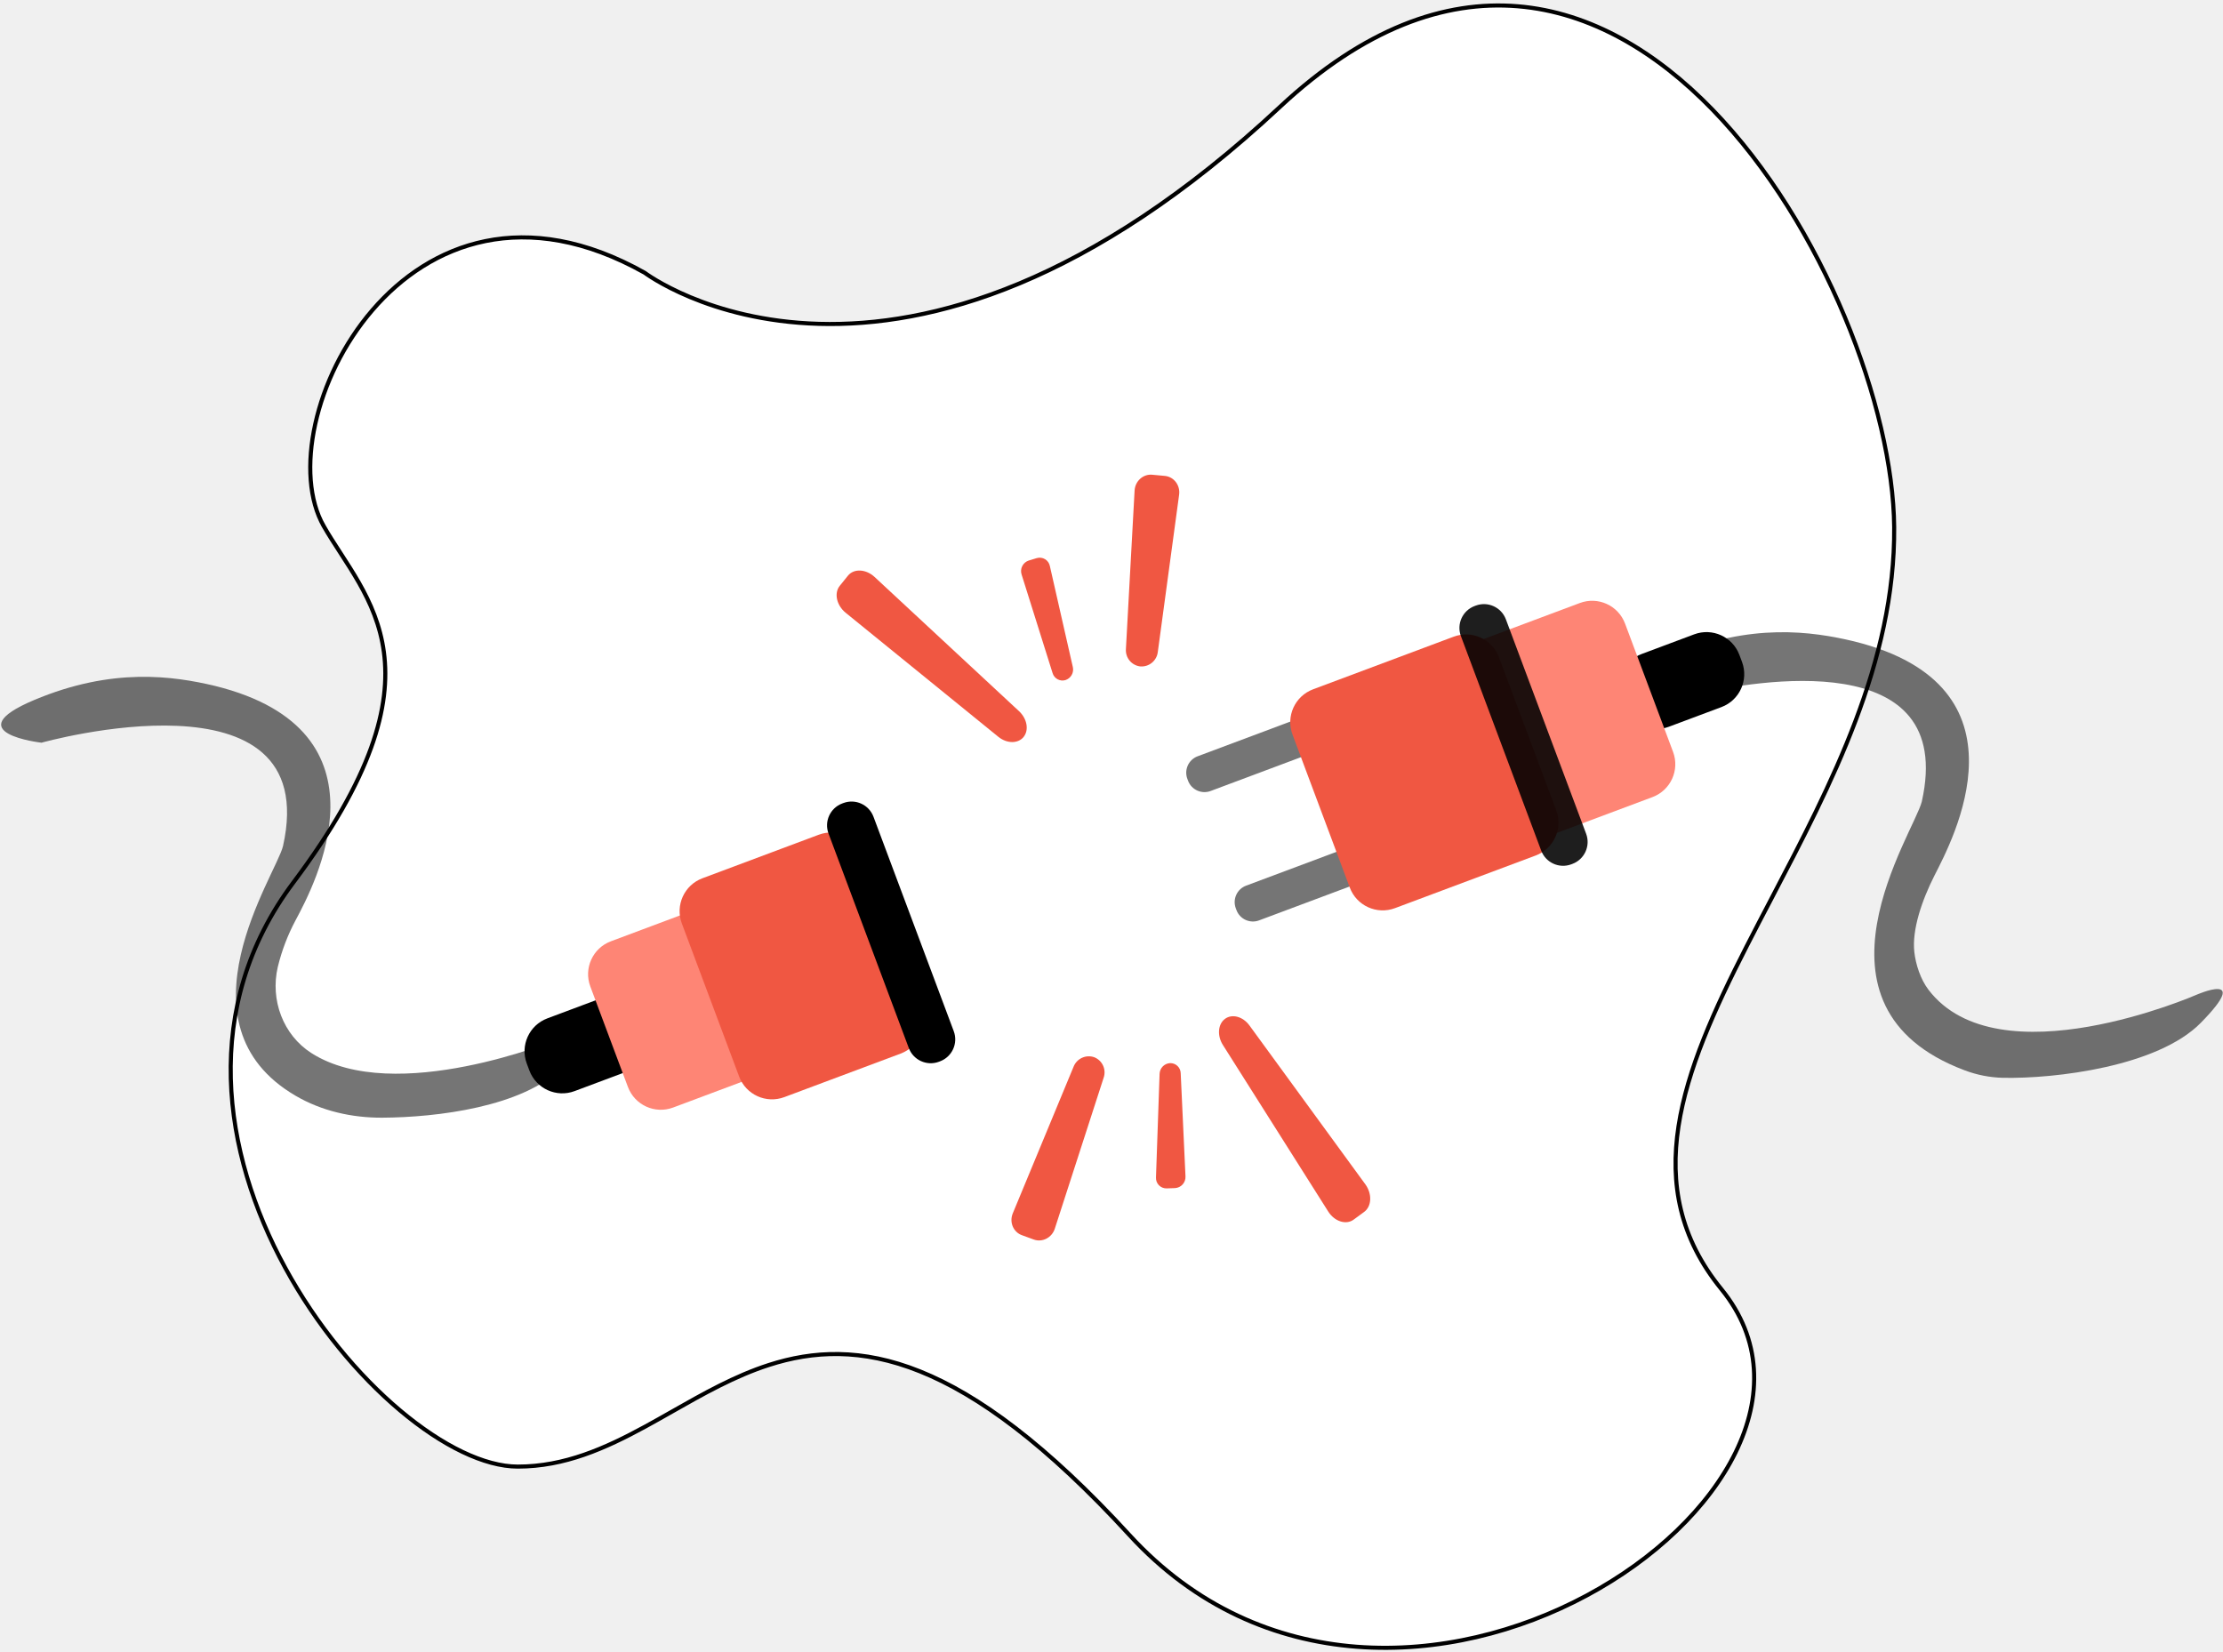
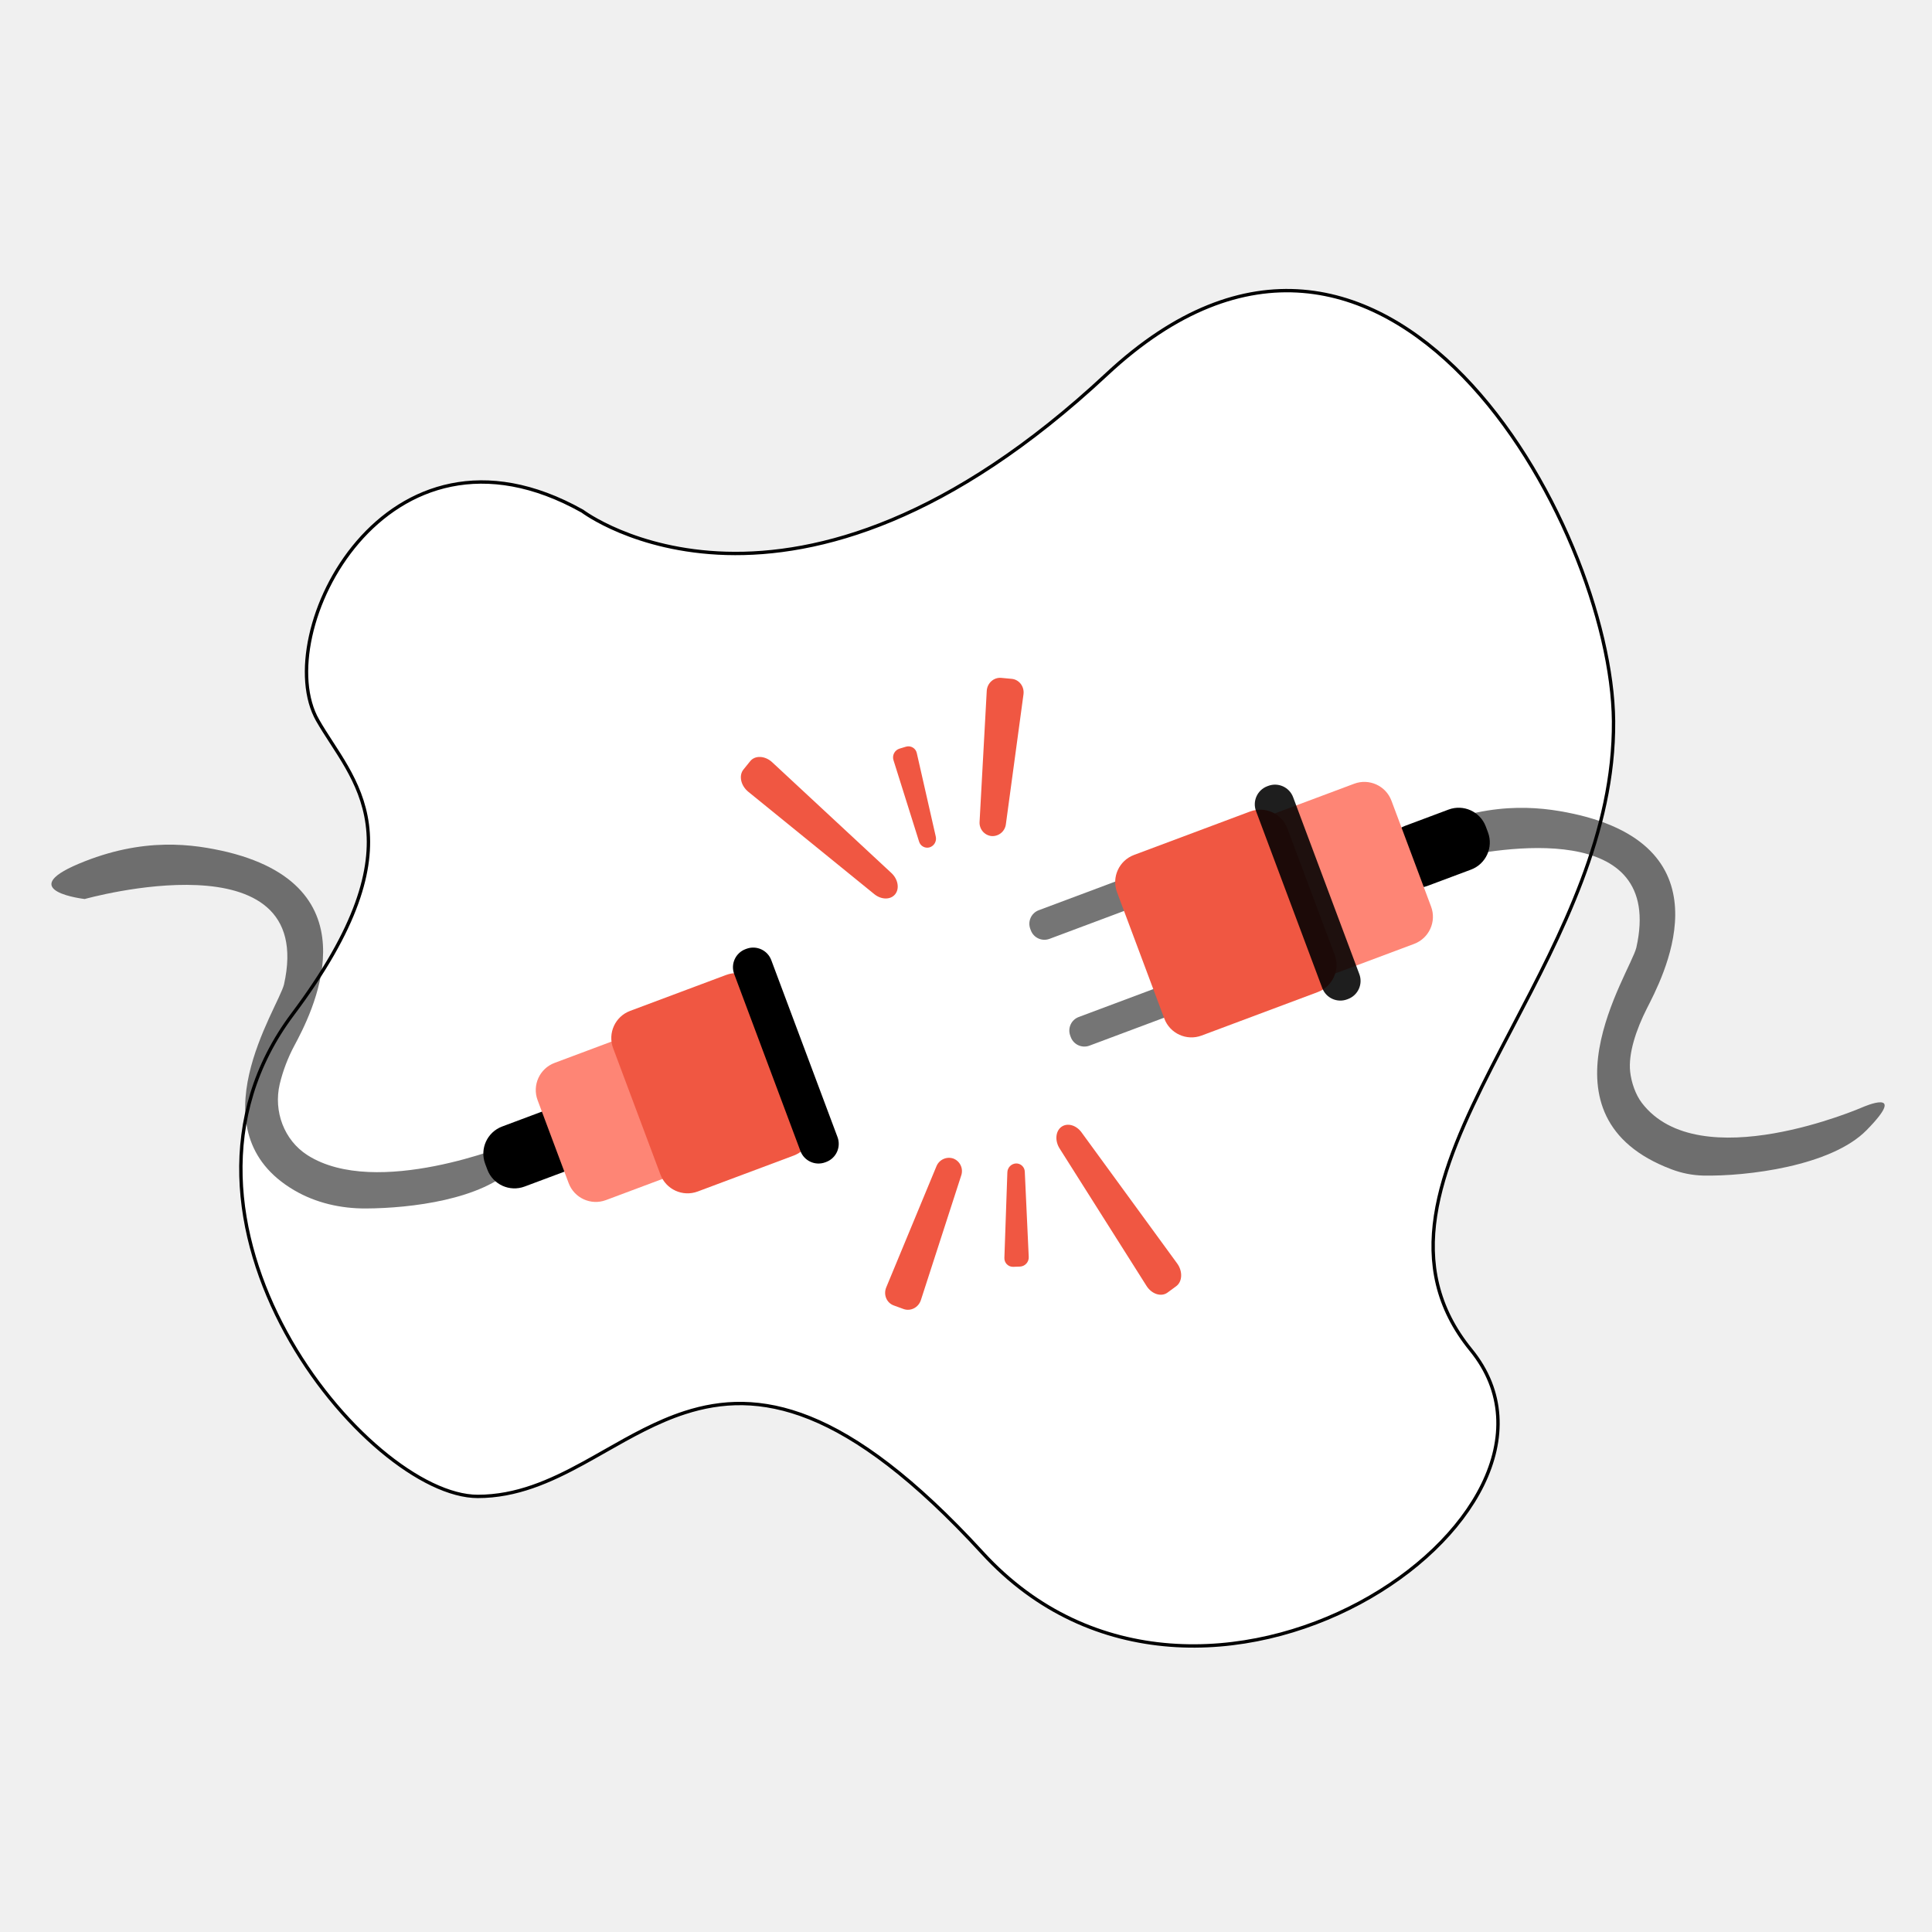
- <svg xmlns="http://www.w3.org/2000/svg" width="545" height="405" viewBox="0 0 545 405" fill="none">
-   <path d="M79.369 129.006L78.935 129.254L79.369 129.006C75.761 122.691 75.167 113.599 77.287 103.969C79.405 94.352 84.216 84.271 91.316 76.026C98.415 67.783 107.786 61.39 119.025 59.108C130.251 56.829 143.393 58.639 158.067 66.886L158.088 66.902C158.12 66.925 158.166 66.96 158.228 67.004C158.351 67.092 158.533 67.221 158.774 67.383C159.255 67.71 159.971 68.174 160.913 68.733C162.796 69.85 165.587 71.344 169.227 72.861C176.507 75.895 187.185 79.021 200.797 79.403C228.035 80.167 266.938 69.944 313.8 26.205C334.5 6.885 354.189 0.068 372.069 1.535C389.963 3.003 406.144 12.776 419.798 26.834C433.449 40.891 444.541 59.201 452.249 77.658C459.958 96.119 464.267 114.69 464.385 129.258C464.652 162.333 448.847 192.518 434.305 220.292C432.227 224.26 430.175 228.18 428.199 232.051C420.312 247.504 413.64 262.207 411.502 276.187C409.358 290.198 411.767 303.491 422.025 316.081C432.034 328.365 432.094 342.643 425.493 356.122C418.881 369.622 405.588 382.294 388.961 391.213C355.705 409.053 309.35 411.773 276.895 376.367C256.557 354.18 239.886 342.002 225.575 336.249C211.242 330.488 199.304 331.185 188.481 334.68C180.121 337.379 172.409 341.757 164.799 346.077C162.592 347.33 160.395 348.578 158.192 349.778C148.36 355.137 138.394 359.586 126.947 359.586C118.815 359.586 108.431 354.516 98.109 345.837C87.806 337.176 77.638 324.98 69.939 310.868C54.537 282.637 49.065 246.854 71.947 216.345C91.372 190.445 95.865 173.097 94.12 159.916C93.248 153.332 90.825 147.828 87.989 142.858C86.573 140.375 85.05 138.021 83.568 135.737L83.452 135.558C82.009 133.332 80.608 131.174 79.369 129.006Z" fill="white" stroke="black" />
-   <path d="M405.439 169.682C408.747 170.912 412.361 170.994 415.801 170.202C430.213 166.896 479.768 158.136 471.158 196.537C469.282 204.155 440.26 246.823 481.59 262.397C484.62 263.553 487.822 264.185 491.063 264.263C503.789 264.525 529.007 261.52 539.56 250.778C552.311 237.799 538.381 243.953 538.381 243.953C538.381 243.953 489.911 265.105 472.789 242.664C470.885 240.167 469.671 236.54 469.325 233.418C468.722 228.006 471.125 220.854 474.282 214.626C478.556 206.198 499.07 168.288 454.528 157.244C444.268 154.801 429.364 152.607 410.15 160.697C398.94 165.416 401.423 168.189 405.439 169.682Z" fill="black" fill-opacity="0.54" />
-   <path d="M415.356 155.529L402.456 160.358C398.003 162.025 395.744 166.986 397.411 171.439L398.05 173.148C399.717 177.601 404.678 179.86 409.131 178.193L422.033 173.366C426.486 171.699 428.745 166.738 427.078 162.283L426.439 160.576C424.772 156.121 419.811 153.862 415.356 155.529Z" fill="black" />
-   <path d="M336.165 169.501L293.619 185.426C291.391 186.258 290.261 188.739 291.096 190.965L291.264 191.414C292.096 193.64 294.577 194.77 296.805 193.937L339.351 178.013C341.579 177.179 342.709 174.698 341.874 172.472L341.706 172.023C340.874 169.797 338.393 168.667 336.165 169.501Z" fill="black" fill-opacity="0.54" />
-   <path d="M348.041 201.229L305.493 217.152C303.267 217.986 302.137 220.466 302.971 222.693L303.137 223.142C303.972 225.368 306.452 226.497 308.679 225.663L351.226 209.741C353.453 208.906 354.582 206.426 353.75 204.2L353.582 203.751C352.75 201.524 350.267 200.395 348.041 201.229Z" fill="black" fill-opacity="0.54" />
-   <path d="M387.323 147.849L352.84 160.754C348.385 162.421 346.126 167.384 347.793 171.836L359.568 203.294C361.234 207.746 366.195 210.005 370.648 208.339L405.133 195.434C409.586 193.767 411.845 188.806 410.178 184.352L398.405 152.894C396.738 148.442 391.777 146.183 387.323 147.849Z" fill="#FE8575" />
-   <path d="M356.403 156.1L321.917 169.007C317.465 170.674 315.206 175.635 316.872 180.09L330.919 217.619C332.586 222.072 337.547 224.331 341.999 222.664L376.484 209.759C380.937 208.093 383.196 203.132 381.529 198.677L367.483 161.148C365.816 156.693 360.855 154.434 356.403 156.1Z" fill="#F05742" />
-   <path d="M361.8 148.485L361.53 148.585C358.561 149.696 357.054 153.005 358.166 155.973L377.844 208.55C378.955 211.518 382.261 213.025 385.23 211.914L385.5 211.811C388.471 210.7 389.975 207.394 388.864 204.425L369.188 151.849C368.077 148.88 364.769 147.374 361.8 148.485Z" fill="black" fill-opacity="0.88" />
-   <path d="M10.177 182.099C10.177 182.099 79.433 162.636 69.378 207.478C67.632 214.573 42.497 251.104 72.436 268.643C78.865 272.409 86.284 274.078 93.734 274.039C107.092 273.969 128.269 271.399 137.782 261.716C150.531 248.738 136.603 254.892 136.603 254.892C136.603 254.892 96.828 271.253 76.366 258.211C69.379 253.758 66.212 245.136 68.109 237.069C69.079 233.064 70.555 229.197 72.504 225.565C76.954 217.229 97.293 179.227 52.75 168.183C42.489 165.74 27.586 163.546 8.37 171.635C-10.846 179.727 10.177 182.099 10.177 182.099Z" fill="black" fill-opacity="0.54" />
-   <path d="M147.094 244.857L134.193 249.687C129.74 251.354 127.481 256.315 129.147 260.769L129.787 262.477C131.454 266.932 136.415 269.191 140.869 267.522L153.77 262.694C158.223 261.028 160.482 256.067 158.816 251.612L158.176 249.904C156.509 245.45 151.548 243.191 147.094 244.857Z" fill="black" />
-   <path d="M168.891 223.632L149.771 230.788C145.318 232.455 143.058 237.416 144.725 241.87L153.945 266.503C155.612 270.958 160.573 273.217 165.027 271.55L184.147 264.394C188.6 262.727 190.859 257.766 189.193 253.312L179.973 228.679C178.306 224.224 173.345 221.965 168.891 223.632Z" fill="#FE8575" />
-   <path d="M200.722 204.665L172.208 215.337C167.755 217.004 165.496 221.965 167.163 226.42L181.209 263.949C182.876 268.404 187.837 270.663 192.29 268.996L220.803 258.324C225.258 256.657 227.517 251.696 225.85 247.241L211.804 209.712C210.137 205.257 205.176 202.998 200.722 204.665Z" fill="#F05742" />
-   <path d="M206.763 196.893L206.492 196.994C203.522 198.105 202.017 201.414 203.128 204.382L222.804 256.958C223.915 259.927 227.224 261.434 230.192 260.323L230.463 260.22C233.431 259.109 234.938 255.802 233.827 252.832L214.149 200.257C213.038 197.289 209.731 195.782 206.763 196.893Z" fill="black" />
-   <path d="M279.573 163.398C278.546 163.284 277.603 162.777 276.943 161.982C276.285 161.187 275.959 160.168 276.034 159.137L278.162 120.277C278.289 117.956 280.249 116.192 282.473 116.397L285.573 116.684C287.797 116.889 289.39 118.98 289.079 121.285L283.851 159.858C283.732 160.885 283.22 161.826 282.422 162.486C281.625 163.146 280.604 163.472 279.573 163.398Z" fill="#F05742" />
-   <path d="M261.203 166.748C260.883 166.842 260.549 166.873 260.217 166.838C259.887 166.801 259.565 166.701 259.274 166.541C258.98 166.383 258.724 166.168 258.515 165.908C258.306 165.649 258.15 165.35 258.056 165.032L250.459 140.859C250.237 140.172 250.299 139.424 250.627 138.782C250.957 138.138 251.527 137.653 252.215 137.431L254.181 136.837C254.52 136.738 254.874 136.712 255.223 136.757C255.571 136.802 255.905 136.919 256.207 137.101C256.508 137.281 256.769 137.523 256.971 137.81C257.174 138.097 257.316 138.423 257.386 138.768L263.017 163.536C263.175 164.2 263.074 164.901 262.738 165.498C262.402 166.092 261.855 166.539 261.203 166.748Z" fill="#F05742" />
-   <path d="M250.951 180.688C249.589 182.375 246.851 182.355 244.743 180.643L207.329 150.244C205.092 148.427 204.434 145.422 205.877 143.634L207.89 141.142C209.336 139.352 212.3 139.5 214.416 141.463L249.819 174.358C251.814 176.209 252.312 179.003 250.951 180.688Z" fill="#F05742" />
-   <path d="M268.246 259.207C269.21 259.58 269.991 260.312 270.426 261.249C270.862 262.186 270.916 263.256 270.579 264.232L258.597 301.259C257.882 303.471 255.536 304.674 253.437 303.908L250.512 302.84C248.415 302.073 247.408 299.644 248.298 297.497L263.203 261.538C263.583 260.575 264.317 259.796 265.258 259.361C266.196 258.926 267.267 258.871 268.246 259.207Z" fill="#F05742" />
-   <path d="M286.862 260.661C287.195 260.651 287.527 260.708 287.838 260.827C288.148 260.946 288.433 261.124 288.675 261.354C288.917 261.581 289.111 261.856 289.247 262.159C289.382 262.463 289.458 262.791 289.466 263.125L290.639 288.436C290.675 289.158 290.427 289.863 289.944 290.4C289.462 290.939 288.785 291.263 288.066 291.302L286.012 291.374C285.659 291.382 285.311 291.318 284.985 291.185C284.659 291.052 284.366 290.853 284.12 290.601C283.876 290.349 283.685 290.05 283.562 289.719C283.441 289.389 283.388 289.039 283.406 288.688L284.288 263.305C284.306 262.621 284.583 261.969 285.058 261.479C285.536 260.989 286.18 260.698 286.862 260.661Z" fill="#F05742" />
-   <path d="M300.335 249.8C302.082 248.517 304.724 249.236 306.323 251.43L334.736 290.375C336.432 292.702 336.302 295.775 334.449 297.136L331.866 299.033C330.013 300.394 327.182 299.494 325.638 297.054L299.808 256.21C298.357 253.912 298.589 251.083 300.335 249.8Z" fill="#F05742" />
+ <svg xmlns="http://www.w3.org/2000/svg" width="574" height="574" viewBox="0 0 574 574" fill="none">
+   <g id="Frame">
+     <g id="Group 3">
+       <path id="Vector" d="M94.369 214.006L93.935 214.254L94.369 214.006C90.761 207.691 90.167 198.599 92.287 188.969C94.405 179.352 99.216 169.271 106.316 161.026C113.414 152.783 122.786 146.39 134.025 144.108C145.251 141.829 158.393 143.639 173.067 151.886L173.088 151.902C173.12 151.925 173.166 151.96 173.228 152.004C173.351 152.092 173.533 152.22 173.774 152.384C174.255 152.71 174.971 153.174 175.913 153.733C177.796 154.85 180.587 156.344 184.227 157.861C191.507 160.895 202.185 164.021 215.797 164.403C243.035 165.167 281.938 154.944 328.8 111.205C349.5 91.885 369.189 85.068 387.069 86.535C404.963 88.003 421.144 97.776 434.798 111.834C448.449 125.891 459.541 144.201 467.249 162.658C474.958 181.119 479.267 199.69 479.385 214.258C479.652 247.333 463.847 277.518 449.305 305.292C447.227 309.26 445.175 313.18 443.199 317.051C435.312 332.504 428.64 347.207 426.502 361.187C424.358 375.198 426.767 388.491 437.025 401.081C447.034 413.365 447.094 427.643 440.493 441.122C433.881 454.622 420.588 467.294 403.961 476.213C370.705 494.053 324.35 496.773 291.895 461.367C271.557 439.18 254.886 427.002 240.575 421.249C226.242 415.488 214.304 416.185 203.481 419.68C195.121 422.379 187.409 426.757 179.799 431.077C177.592 432.33 175.395 433.578 173.192 434.778C163.36 440.137 153.394 444.586 141.947 444.586C133.815 444.586 123.431 439.516 113.109 430.837C102.806 422.176 92.638 409.98 84.939 395.868C69.537 367.637 64.065 331.854 86.947 301.345C106.372 275.445 110.865 258.097 109.12 244.916C108.248 238.332 105.825 232.828 102.989 227.858C101.573 225.375 100.05 223.021 98.568 220.737L98.452 220.558C97.009 218.332 95.608 216.174 94.369 214.006Z" fill="white" stroke="black" />
+       <path id="Vector_2" d="M420.439 254.682C423.747 255.912 427.361 255.994 430.801 255.202C445.213 251.896 494.768 243.136 486.158 281.537C484.282 289.155 455.26 331.823 496.59 347.397C499.62 348.553 502.822 349.185 506.063 349.263C518.789 349.525 544.007 346.52 554.56 335.778C567.311 322.799 553.381 328.953 553.381 328.953C553.381 328.953 504.911 350.105 487.789 327.664C485.885 325.167 484.671 321.54 484.325 318.418C483.722 313.006 486.125 305.854 489.282 299.626C493.556 291.198 514.07 253.288 469.528 242.244C459.268 239.801 444.364 237.607 425.15 245.697C413.94 250.416 416.423 253.189 420.439 254.682Z" fill="black" fill-opacity="0.54" />
+       <g id="enchufe">
+         <path id="Vector_3" d="M430.356 240.529L417.456 245.358C413.003 247.025 410.744 251.986 412.411 256.439L413.05 258.148C414.717 262.601 419.678 264.86 424.131 263.193L437.033 258.366C441.486 256.699 443.745 251.738 442.078 247.283L441.439 245.576C439.772 241.121 434.811 238.862 430.356 240.529Z" fill="black" />
+         <path id="Vector_4" d="M351.165 254.501L308.619 270.426C306.391 271.258 305.261 273.739 306.096 275.965L306.264 276.414C307.096 278.64 309.577 279.77 311.805 278.937L354.351 263.013C356.579 262.179 357.709 259.698 356.874 257.472L356.706 257.023C355.874 254.797 353.393 253.667 351.165 254.501Z" fill="black" fill-opacity="0.54" />
+         <path id="Vector_5" d="M363.041 286.229L320.493 302.152C318.267 302.986 317.137 305.466 317.971 307.693L318.137 308.142C318.972 310.368 321.452 311.497 323.679 310.663L366.226 294.741C368.453 293.906 369.582 291.426 368.75 289.2L368.582 288.751C367.75 286.524 365.267 285.395 363.041 286.229Z" fill="black" fill-opacity="0.54" />
+         <path id="Vector_6" d="M402.323 232.849L367.84 245.754C363.385 247.421 361.126 252.384 362.793 256.836L374.568 288.294C376.234 292.746 381.195 295.005 385.648 293.339L420.133 280.434C424.586 278.767 426.845 273.806 425.178 269.352L413.405 237.894C411.738 233.442 406.777 231.183 402.323 232.849Z" fill="#FE8575" />
+         <path id="Vector_7" d="M371.403 241.1L336.917 254.007C332.465 255.674 330.206 260.635 331.872 265.09L345.919 302.619C347.586 307.072 352.547 309.331 356.999 307.664L391.484 294.759C395.937 293.093 398.196 288.132 396.529 283.677L382.483 246.148C380.816 241.693 375.855 239.434 371.403 241.1Z" fill="#F05742" />
+         <path id="Vector_8" d="M376.8 233.485L376.53 233.585C373.561 234.696 372.054 238.005 373.166 240.973L392.844 293.55C393.955 296.518 397.261 298.025 400.23 296.914L400.5 296.811C403.471 295.7 404.975 292.394 403.864 289.425L384.188 236.849C383.077 233.88 379.769 232.374 376.8 233.485Z" fill="black" fill-opacity="0.88" />
+       </g>
+       <path id="Vector_9" d="M25.177 267.099C25.177 267.099 94.433 247.636 84.378 292.478C82.632 299.573 57.497 336.104 87.436 353.643C93.865 357.409 101.284 359.078 108.734 359.039C122.092 358.969 143.269 356.399 152.782 346.716C165.531 333.738 151.603 339.892 151.603 339.892C151.603 339.892 111.828 356.253 91.366 343.211C84.379 338.758 81.212 330.136 83.109 322.069C84.079 318.064 85.555 314.197 87.504 310.565C91.954 302.229 112.292 264.227 67.75 253.183C57.489 250.74 42.586 248.546 23.37 256.635C4.154 264.727 25.177 267.099 25.177 267.099Z" fill="black" fill-opacity="0.54" />
+       <g id="toma">
+         <path id="Vector_10" d="M162.094 329.857L149.193 334.687C144.74 336.354 142.481 341.315 144.147 345.769L144.787 347.477C146.454 351.932 151.415 354.191 155.869 352.522L168.77 347.694C173.223 346.028 175.482 341.067 173.816 336.612L173.176 334.904C171.509 330.45 166.548 328.191 162.094 329.857Z" fill="black" />
+         <path id="Vector_11" d="M183.891 308.632L164.771 315.788C160.318 317.455 158.058 322.416 159.725 326.87L168.945 351.503C170.612 355.958 175.573 358.217 180.027 356.55L199.147 349.394C203.6 347.727 205.859 342.766 204.193 338.312L194.973 313.679C193.306 309.224 188.345 306.965 183.891 308.632Z" fill="#FE8575" />
+         <path id="Vector_12" d="M215.722 289.665L187.208 300.337C182.755 302.004 180.496 306.965 182.163 311.42L196.209 348.949C197.876 353.404 202.837 355.663 207.29 353.996L235.803 343.324C240.258 341.657 242.517 336.696 240.85 332.241L226.804 294.712C225.137 290.257 220.176 287.998 215.722 289.665Z" fill="#F05742" />
+         <path id="Vector_13" d="M221.763 281.893L221.492 281.994C218.522 283.105 217.017 286.414 218.128 289.382L237.804 341.958C238.915 344.927 242.224 346.434 245.192 345.323L245.463 345.22C248.431 344.109 249.938 340.802 248.827 337.832L229.149 285.257C228.038 282.289 224.731 280.782 221.763 281.893Z" fill="black" />
+       </g>
+       <path id="Vector_14" d="M294.573 248.398C293.546 248.284 292.603 247.777 291.943 246.982C291.285 246.187 290.959 245.168 291.034 244.137L293.162 205.277C293.289 202.956 295.249 201.192 297.473 201.397L300.573 201.684C302.797 201.889 304.39 203.98 304.079 206.285L298.851 244.858C298.732 245.885 298.22 246.826 297.422 247.486C296.625 248.146 295.604 248.472 294.573 248.398Z" fill="#F05742" />
+       <path id="Vector_15" d="M276.203 251.748C275.883 251.842 275.549 251.873 275.217 251.838C274.887 251.801 274.565 251.701 274.274 251.541C273.98 251.383 273.724 251.168 273.515 250.908C273.306 250.649 273.15 250.35 273.056 250.032L265.459 225.859C265.237 225.172 265.299 224.424 265.627 223.782C265.957 223.138 266.527 222.653 267.215 222.431L269.181 221.837C269.52 221.738 269.874 221.712 270.223 221.757C270.571 221.802 270.905 221.919 271.207 222.101C271.508 222.281 271.769 222.523 271.971 222.81C272.174 223.097 272.316 223.423 272.386 223.768L278.017 248.536C278.175 249.2 278.074 249.901 277.738 250.498C277.402 251.092 276.855 251.539 276.203 251.748Z" fill="#F05742" />
+       <path id="Vector_16" d="M265.951 265.688C264.589 267.375 261.851 267.355 259.743 265.643L222.329 235.244C220.092 233.427 219.434 230.422 220.877 228.634L222.89 226.142C224.336 224.352 227.3 224.5 229.416 226.463L264.819 259.358C266.814 261.209 267.312 264.003 265.951 265.688Z" fill="#F05742" />
+       <path id="Vector_17" d="M283.246 344.207C284.21 344.58 284.991 345.312 285.426 346.249C285.862 347.186 285.916 348.256 285.579 349.232L273.597 386.259C272.882 388.471 270.536 389.674 268.437 388.908L265.512 387.84C263.415 387.073 262.408 384.644 263.298 382.497L278.203 346.538C278.583 345.575 279.317 344.796 280.258 344.361C281.196 343.926 282.267 343.871 283.246 344.207Z" fill="#F05742" />
+       <path id="Vector_18" d="M301.862 345.661C302.195 345.651 302.527 345.708 302.838 345.827C303.148 345.946 303.433 346.124 303.675 346.354C303.917 346.581 304.111 346.856 304.247 347.159C304.382 347.463 304.458 347.791 304.466 348.125L305.639 373.436C305.675 374.158 305.427 374.863 304.944 375.4C304.462 375.939 303.785 376.263 303.066 376.302L301.012 376.374C300.659 376.382 300.311 376.318 299.985 376.185C299.659 376.052 299.366 375.853 299.12 375.601C298.876 375.349 298.685 375.05 298.562 374.719C298.441 374.389 298.388 374.039 298.406 373.688L299.288 348.305C299.306 347.621 299.583 346.969 300.058 346.479C300.536 345.989 301.18 345.698 301.862 345.661Z" fill="#F05742" />
+       <path id="Vector_19" d="M315.335 334.8C317.082 333.517 319.724 334.236 321.323 336.43L349.736 375.375C351.432 377.702 351.302 380.775 349.449 382.136L346.866 384.033C345.013 385.394 342.182 384.494 340.638 382.054L314.808 341.21C313.357 338.912 313.589 336.083 315.335 334.8Z" fill="#F05742" />
+     </g>
+   </g>
</svg>
